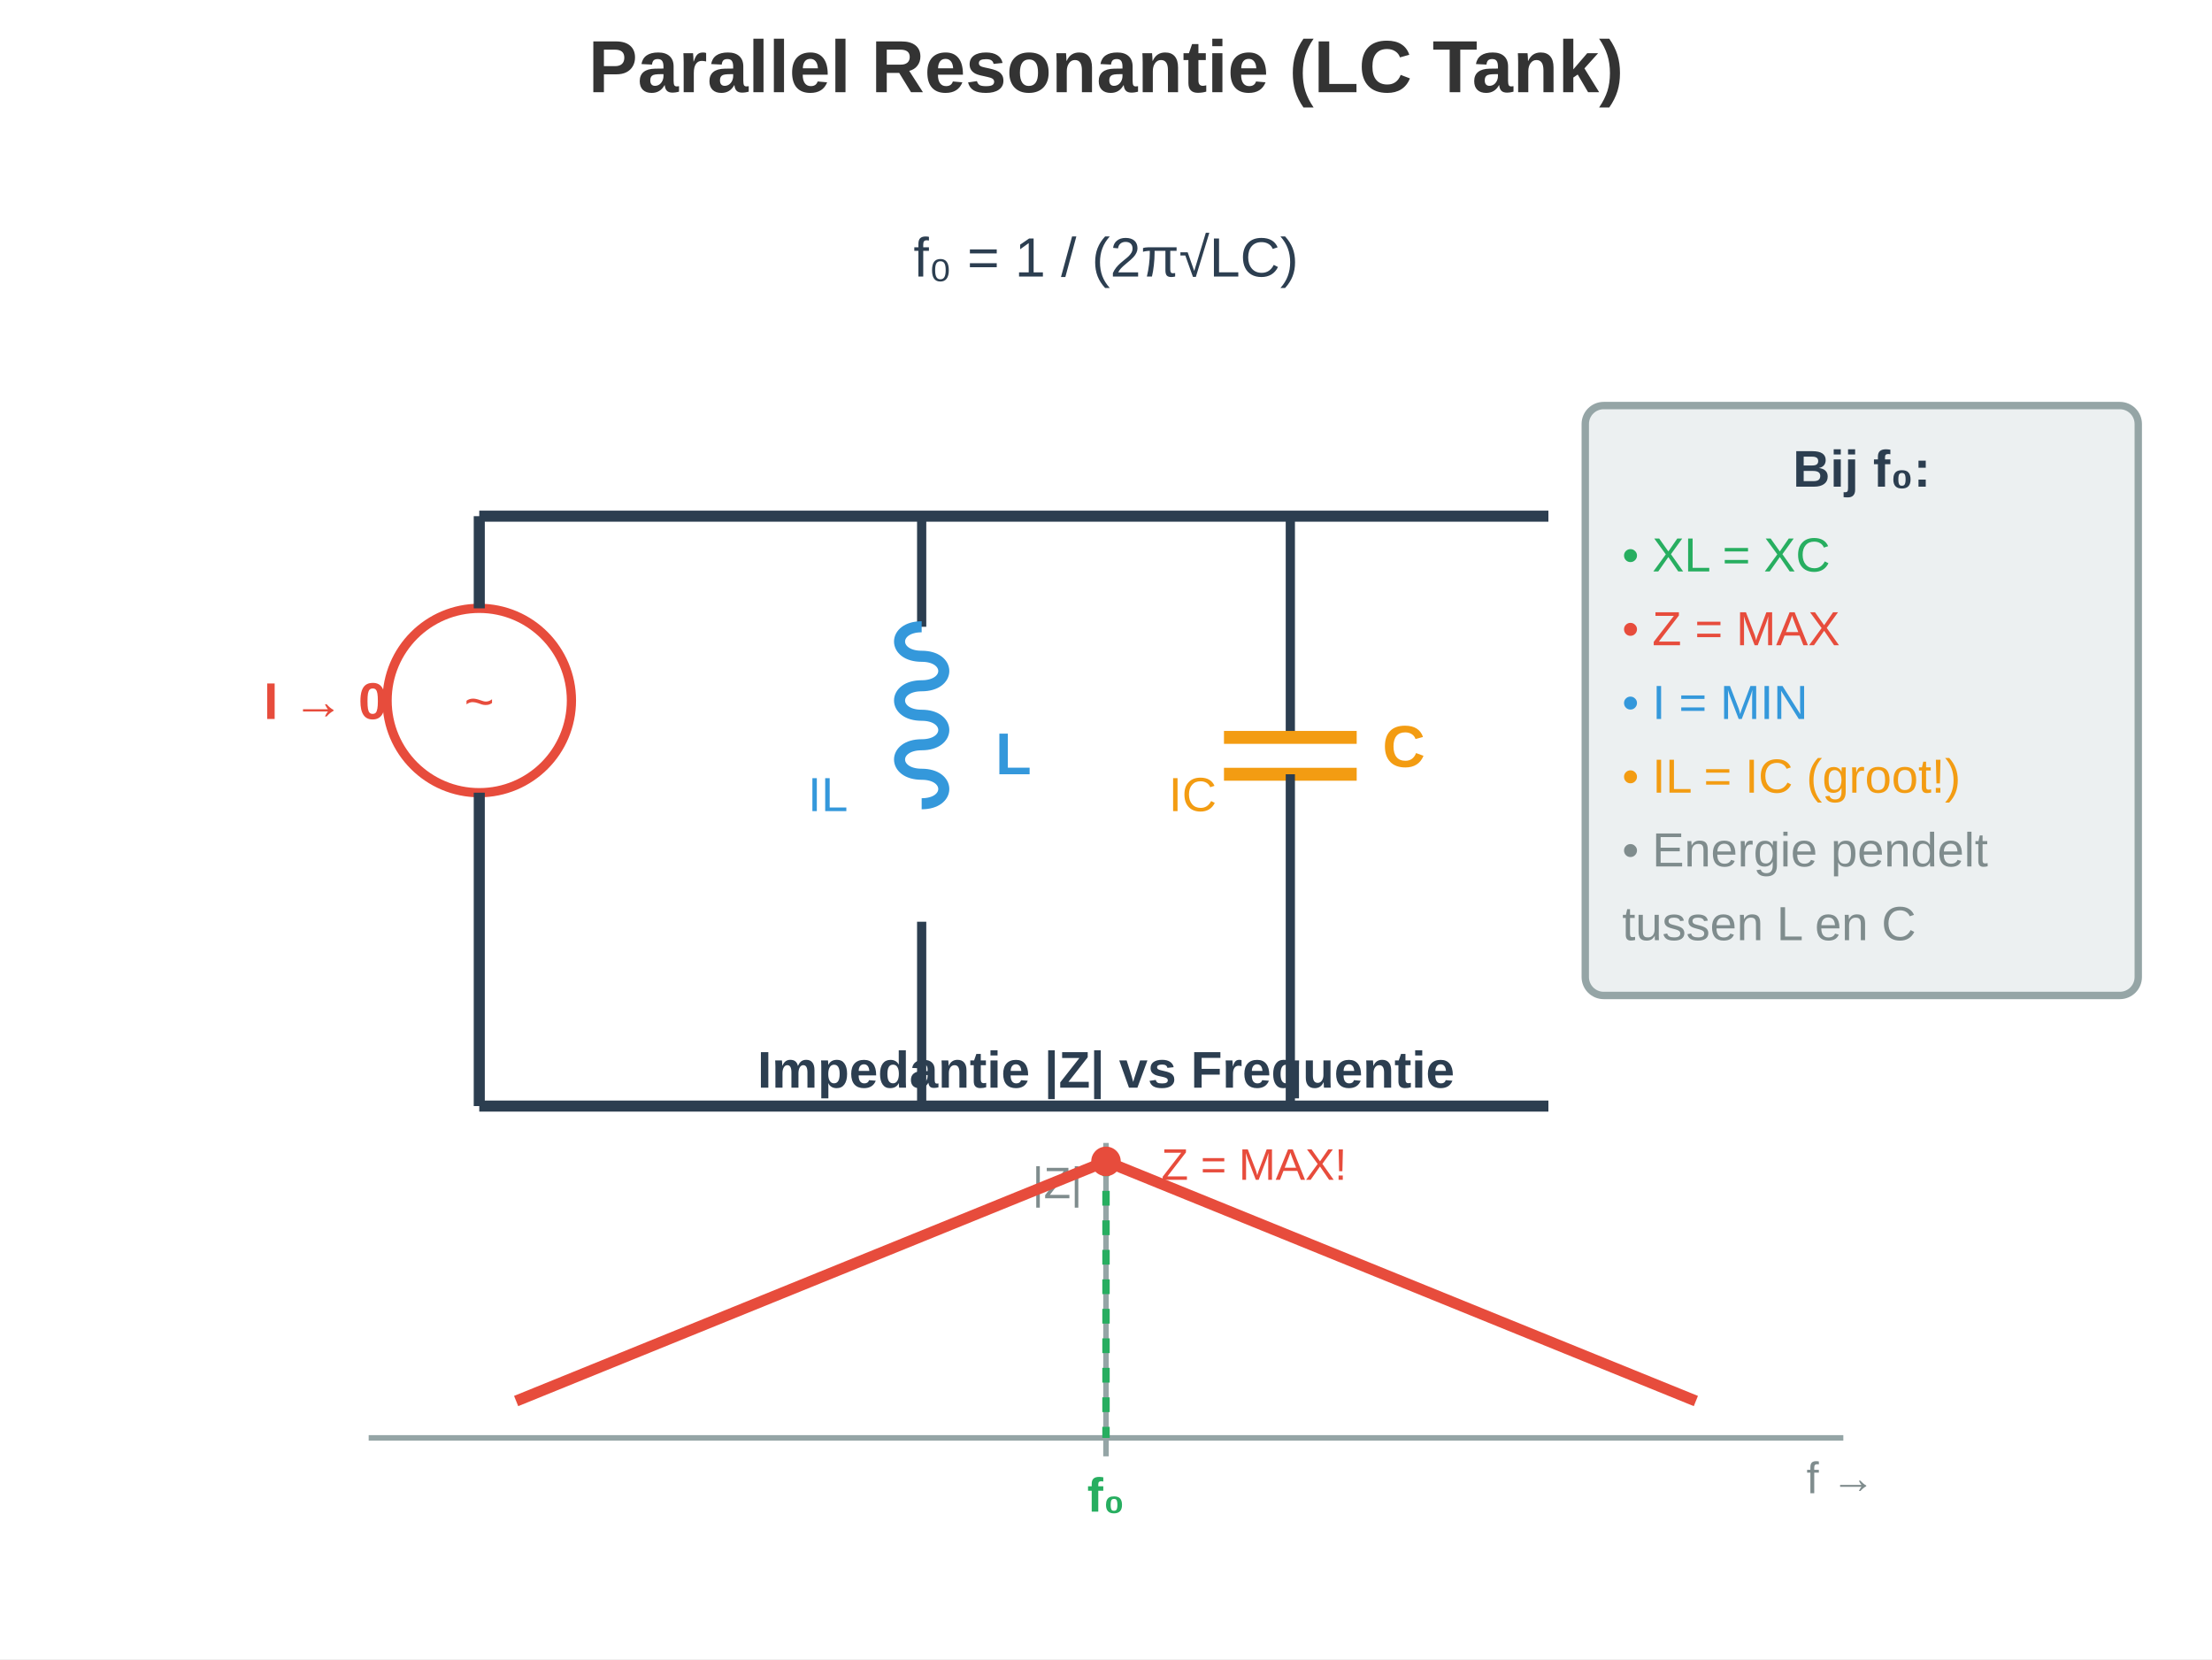
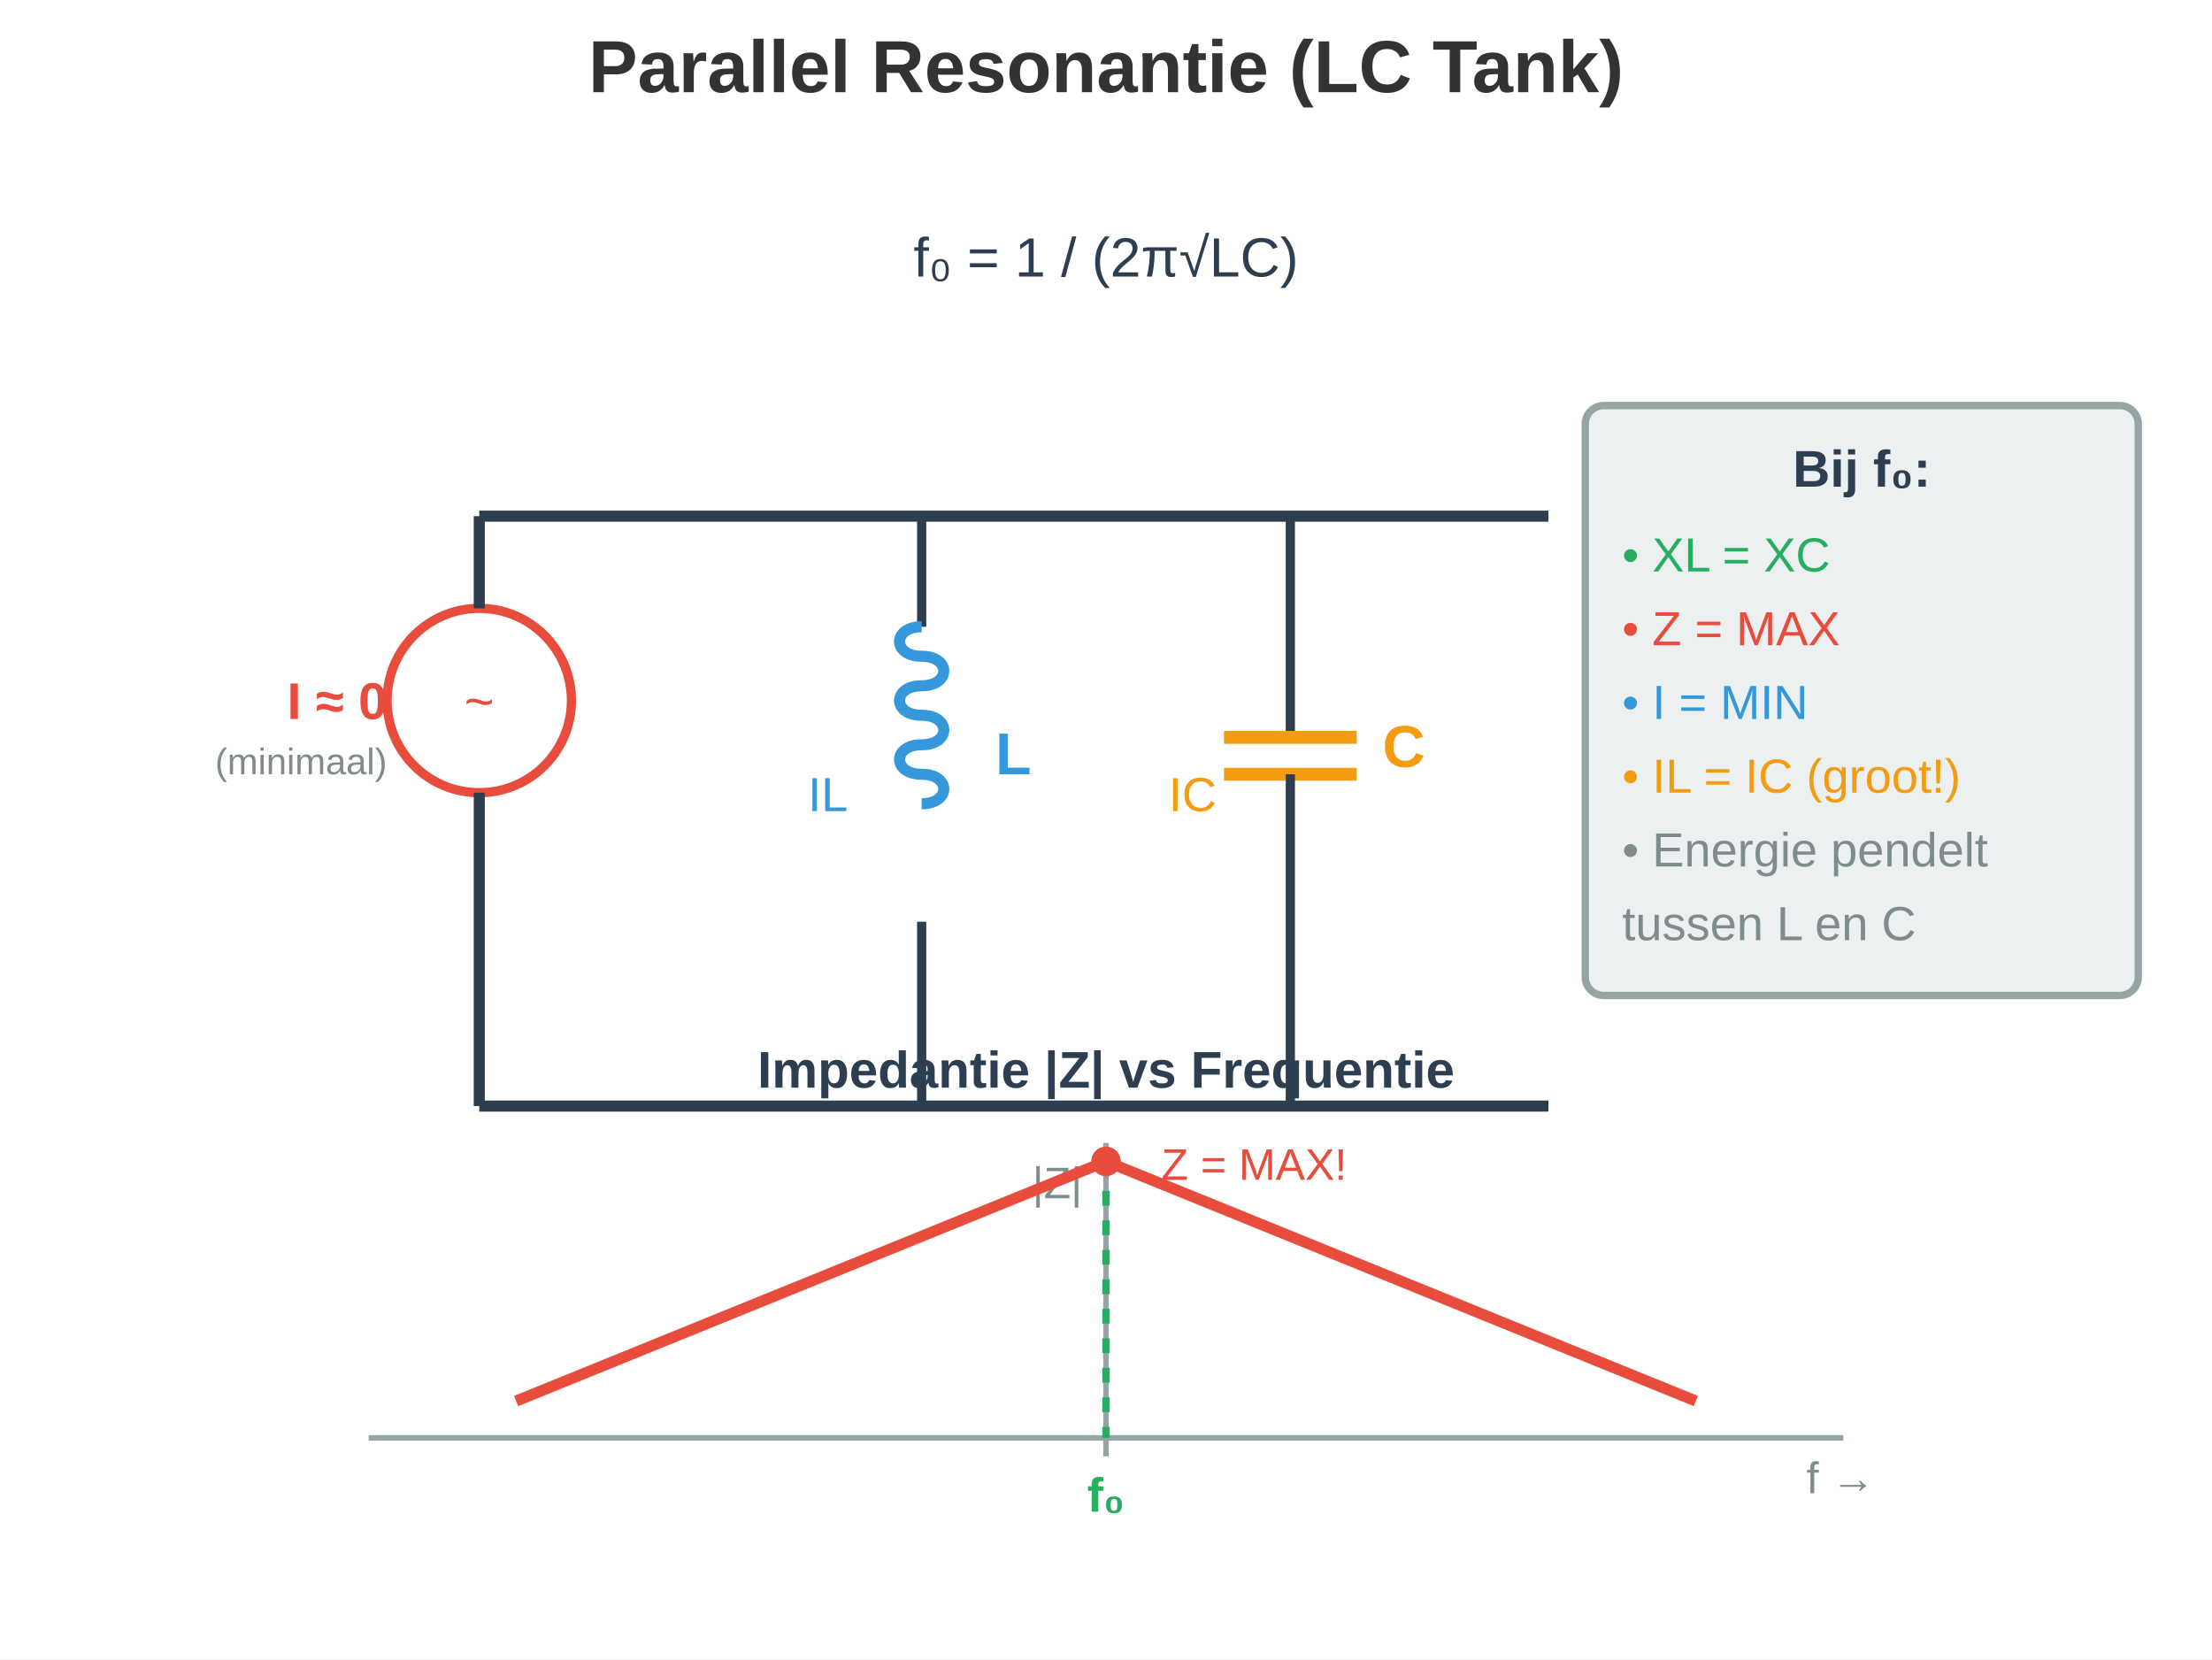
<svg xmlns="http://www.w3.org/2000/svg" viewBox="0 0 600 450">
  <rect width="600" height="450" fill="white" />
  <text x="300" y="25" font-family="Arial, sans-serif" font-size="20" font-weight="bold" text-anchor="middle" fill="#333">Parallel Resonantie (LC Tank)</text>
  <g transform="translate(100, 120)">
    <circle cx="30" cy="70" r="25" fill="none" stroke="#e74c3c" stroke-width="2.5" />
    <text x="30" y="75" font-family="Arial, sans-serif" font-size="14" text-anchor="middle" fill="#e74c3c">~</text>
    <line x1="30" y1="45" x2="30" y2="20" stroke="#2c3e50" stroke-width="3" />
    <line x1="30" y1="20" x2="320" y2="20" stroke="#2c3e50" stroke-width="3" />
    <line x1="30" y1="95" x2="30" y2="180" stroke="#2c3e50" stroke-width="3" />
    <line x1="30" y1="180" x2="320" y2="180" stroke="#2c3e50" stroke-width="3" />
    <g transform="translate(150, 20)">
      <line x1="0" y1="0" x2="0" y2="30" stroke="#2c3e50" stroke-width="2.5" />
      <path d="M 0 30 c -8 0 -8 8 0 8 c 8 0 8 8 0 8 c -8 0 -8 8 0 8 c 8 0 8 8 0 8 c -8 0 -8 8 0 8 c 8 0 8 8 0 8" fill="none" stroke="#3498db" stroke-width="3" />
      <text x="20" y="70" font-family="Arial, sans-serif" font-size="16" font-weight="bold" text-anchor="start" fill="#3498db">L</text>
      <line x1="0" y1="110" x2="0" y2="160" stroke="#2c3e50" stroke-width="2.5" />
      <text x="-20" y="80" font-family="Arial, sans-serif" font-size="13" text-anchor="end" fill="#3498db">IL</text>
    </g>
    <g transform="translate(250, 20)">
      <line x1="0" y1="0" x2="0" y2="60" stroke="#2c3e50" stroke-width="2.5" />
      <line x1="-18" y1="60" x2="18" y2="60" stroke="#f39c12" stroke-width="3.5" />
      <line x1="-18" y1="70" x2="18" y2="70" stroke="#f39c12" stroke-width="3.5" />
      <text x="25" y="68" font-family="Arial, sans-serif" font-size="16" font-weight="bold" text-anchor="start" fill="#f39c12">C</text>
      <line x1="0" y1="70" x2="0" y2="160" stroke="#2c3e50" stroke-width="2.5" />
      <text x="-20" y="80" font-family="Arial, sans-serif" font-size="13" text-anchor="end" fill="#f39c12">IC</text>
    </g>
-     <text x="5" y="75" font-family="Arial, sans-serif" font-size="14" font-weight="bold" text-anchor="end" fill="#e74c3c">I → 0</text>
+     <text x="5" y="75" font-family="Arial, sans-serif" font-size="14" font-weight="bold" text-anchor="end" fill="#e74c3c">I ≈ 0</text>
+     <text x="5" y="90" font-family="Arial, sans-serif" font-size="10" text-anchor="end" fill="#7f8c8d">(minimaal)</text>
  </g>
  <g transform="translate(100, 310)">
    <text x="200" y="-15" font-family="Arial, sans-serif" font-size="14" font-weight="bold" text-anchor="middle" fill="#2c3e50">Impedantie |Z| vs Frequentie</text>
    <line x1="0" y1="80" x2="400" y2="80" stroke="#95a5a6" stroke-width="1.5" />
    <line x1="200" y1="0" x2="200" y2="85" stroke="#95a5a6" stroke-width="1.5" />
    <text x="390" y="95" font-family="Arial, sans-serif" font-size="12" fill="#7f8c8d">f →</text>
    <text x="180" y="15" font-family="Arial, sans-serif" font-size="12" fill="#7f8c8d">|Z|</text>
    <path d="M 40 70 L 200 5 L 360 70" fill="none" stroke="#e74c3c" stroke-width="3" />
    <line x1="200" y1="5" x2="200" y2="80" stroke="#27ae60" stroke-width="2" stroke-dasharray="4,4" />
    <text x="200" y="100" font-family="Arial, sans-serif" font-size="13" font-weight="bold" text-anchor="middle" fill="#27ae60">f₀</text>
    <circle cx="200" cy="5" r="4" fill="#e74c3c" />
    <text x="215" y="10" font-family="Arial, sans-serif" font-size="12" fill="#e74c3c">Z = MAX!</text>
  </g>
  <g transform="translate(430, 110)">
    <rect x="0" y="0" width="150" height="160" fill="#ecf0f1" stroke="#95a5a6" stroke-width="2" rx="5" />
    <text x="75" y="22" font-family="Arial, sans-serif" font-size="14" font-weight="bold" text-anchor="middle" fill="#2c3e50">Bij f₀:</text>
    <text x="10" y="45" font-family="Arial, sans-serif" font-size="13" fill="#27ae60">• XL = XC</text>
    <text x="10" y="65" font-family="Arial, sans-serif" font-size="13" fill="#e74c3c">• Z = MAX</text>
    <text x="10" y="85" font-family="Arial, sans-serif" font-size="13" fill="#3498db">• I = MIN</text>
    <text x="10" y="105" font-family="Arial, sans-serif" font-size="13" fill="#f39c12">• IL = IC (groot!)</text>
    <text x="10" y="125" font-family="Arial, sans-serif" font-size="13" fill="#7f8c8d">• Energie pendelt</text>
    <text x="10" y="145" font-family="Arial, sans-serif" font-size="13" fill="#7f8c8d">  tussen L en C</text>
  </g>
  <text x="300" y="75" font-family="Arial, sans-serif" font-size="15" text-anchor="middle" fill="#2c3e50">f₀ = 1 / (2π√LC)</text>
</svg>
